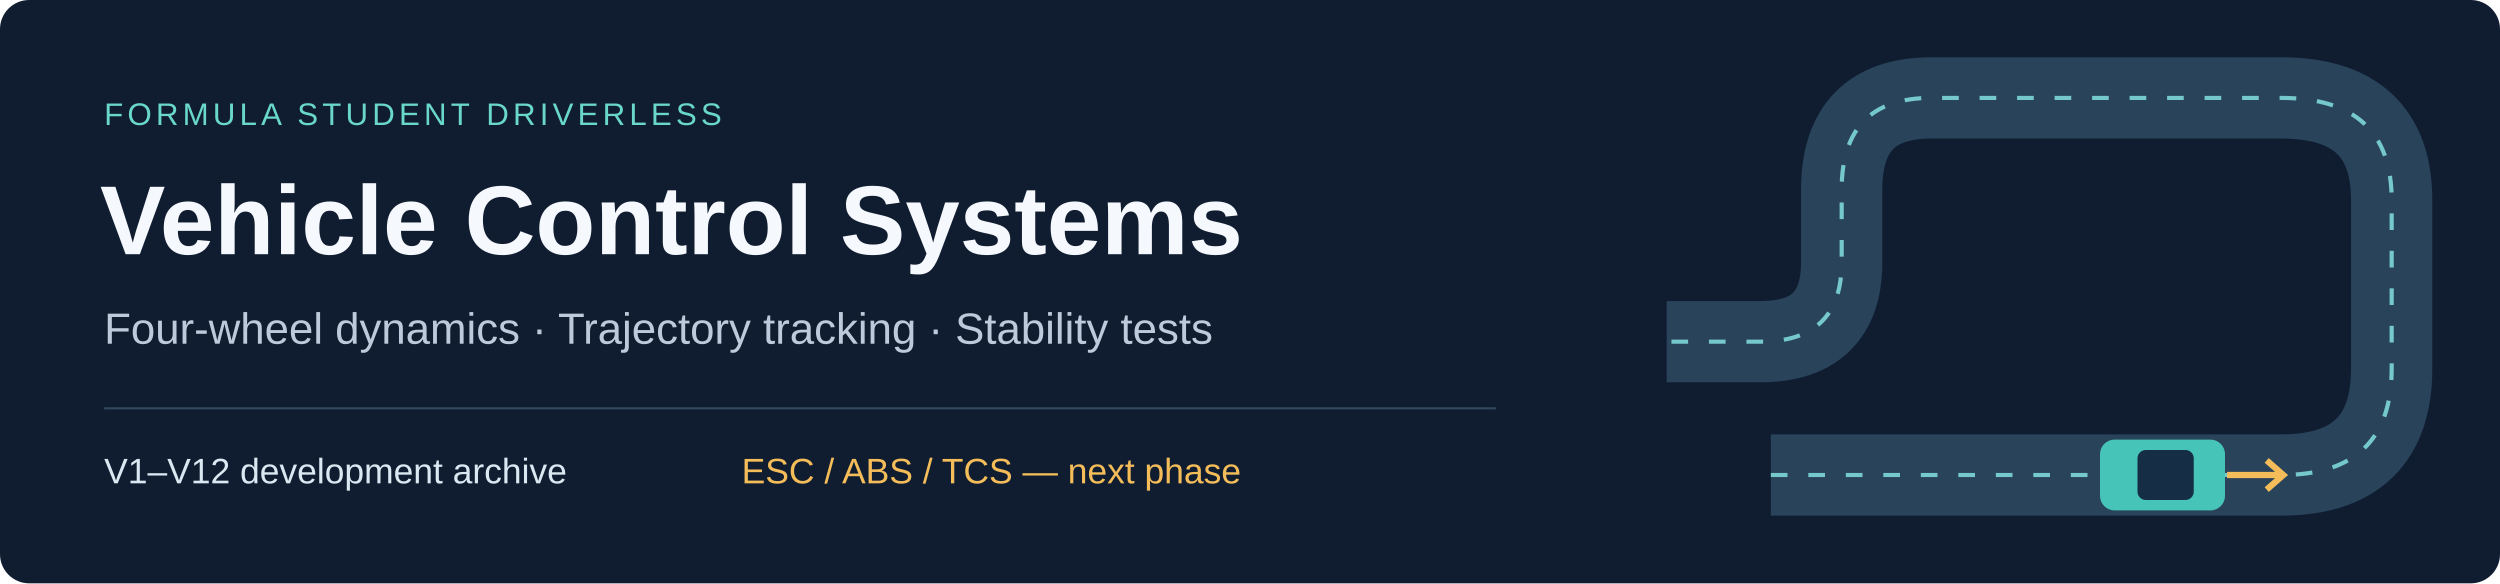
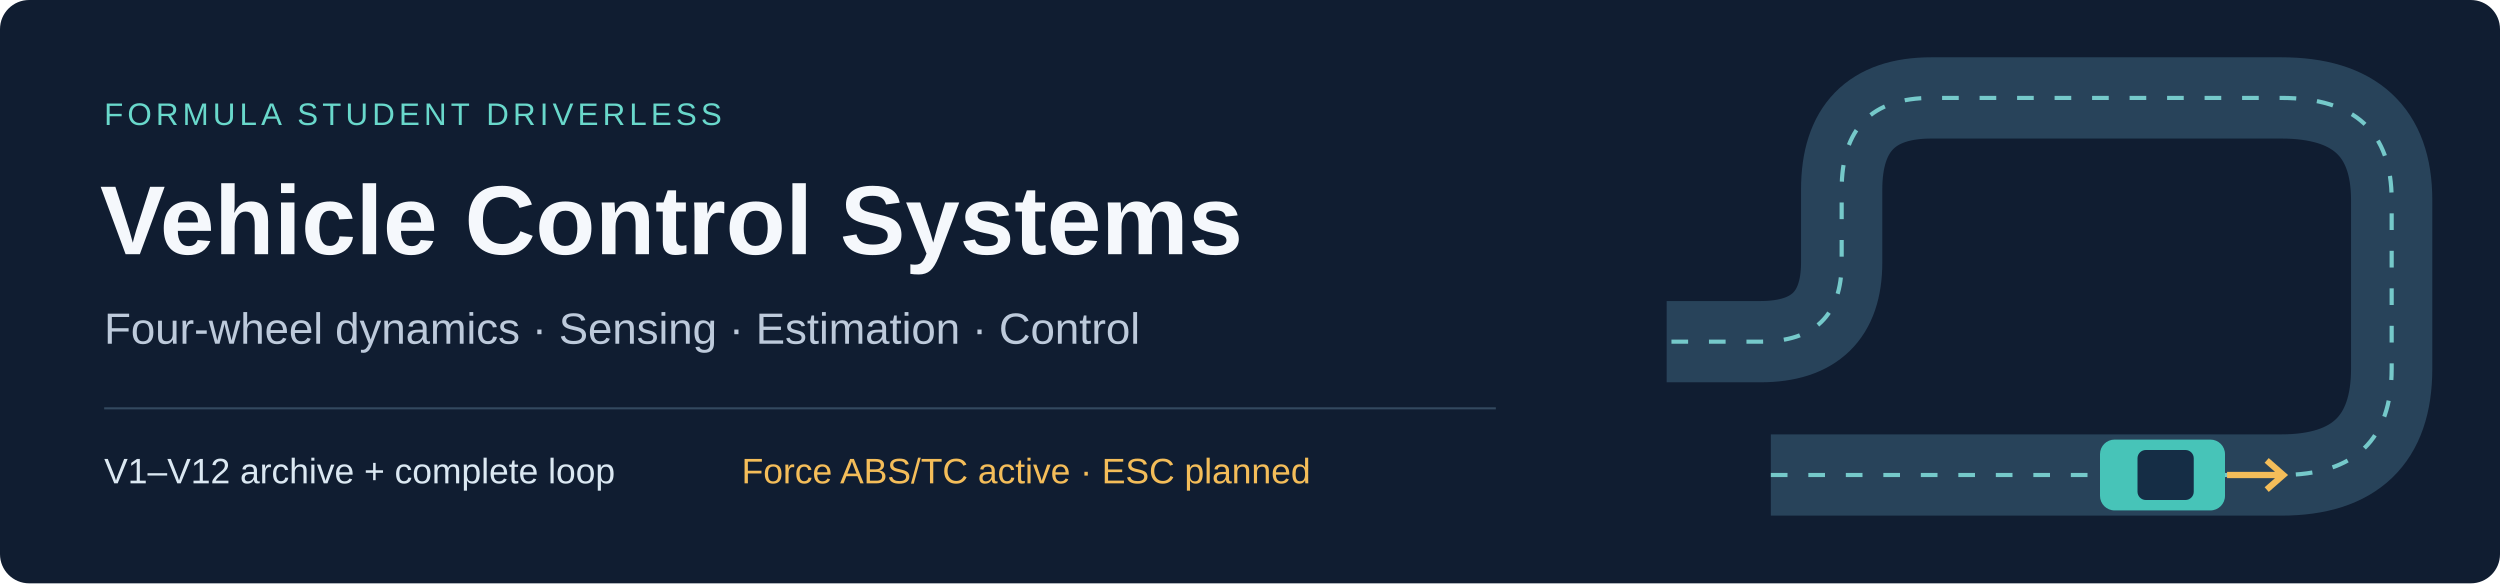
<svg xmlns="http://www.w3.org/2000/svg" viewBox="0 0 1200 280" role="img" aria-labelledby="title desc">
  <rect width="1200" height="280" rx="14" fill="#101d31" />
  <path d="M850 228H1095Q1148 228 1148 177V96Q1148 47 1095 47H927Q884 47 884 91V126Q884 164 845 164H800" fill="none" stroke="#28435a" stroke-width="39" />
  <path d="M850 228H1095Q1148 228 1148 177V96Q1148 47 1095 47H927Q884 47 884 91V126Q884 164 845 164H800" fill="none" stroke="#75c9ca" stroke-width="2" stroke-dasharray="8 10" />
  <g transform="translate(1038 228)">
    <rect x="-30" y="-17" width="60" height="34" rx="7" fill="#47c4b8" />
    <rect x="-12" y="-12" width="27" height="24" rx="4" fill="#152d45" />
    <path d="M31 0H58m-8-7 8 7-8 7" fill="none" stroke="#f4bd59" stroke-width="3" />
  </g>
  <text x="50" y="60" fill="#69d8cb" font-family="Arial,Helvetica,sans-serif" font-size="15" letter-spacing="2">FORMULA STUDENT DRIVERLESS</text>
  <text x="48" y="122" fill="#f5f8fc" font-family="Arial,Helvetica,sans-serif" font-size="47" font-weight="700">Vehicle Control Systems</text>
-   <text x="50" y="165" fill="#bdcadb" font-family="Arial,Helvetica,sans-serif" font-size="21">Four-wheel dynamics · Trajectory tracking · Stability tests</text>
+   <text x="50" y="165" fill="#bdcadb" font-family="Arial,Helvetica,sans-serif" font-size="21">Four-wheel dynamics · Sensing · Estimation · Control</text>
  <path d="M50 196H718" stroke="#33495f" />
-   <text x="50" y="232" fill="#dbe8f2" font-family="Arial,Helvetica,sans-serif" font-size="17">V1–V12 development archive</text>
-   <text x="356" y="232" fill="#f4bd59" font-family="Arial,Helvetica,sans-serif" font-size="17">ESC / ABS / TCS — next phase</text>
+   <text x="50" y="232" fill="#dbe8f2" font-family="Arial,Helvetica,sans-serif" font-size="17">V1–V12 archive + complete loop</text>
+   <text x="356" y="232" fill="#f4bd59" font-family="Arial,Helvetica,sans-serif" font-size="17">Force ABS/TC active · ESC planned</text>
</svg>
